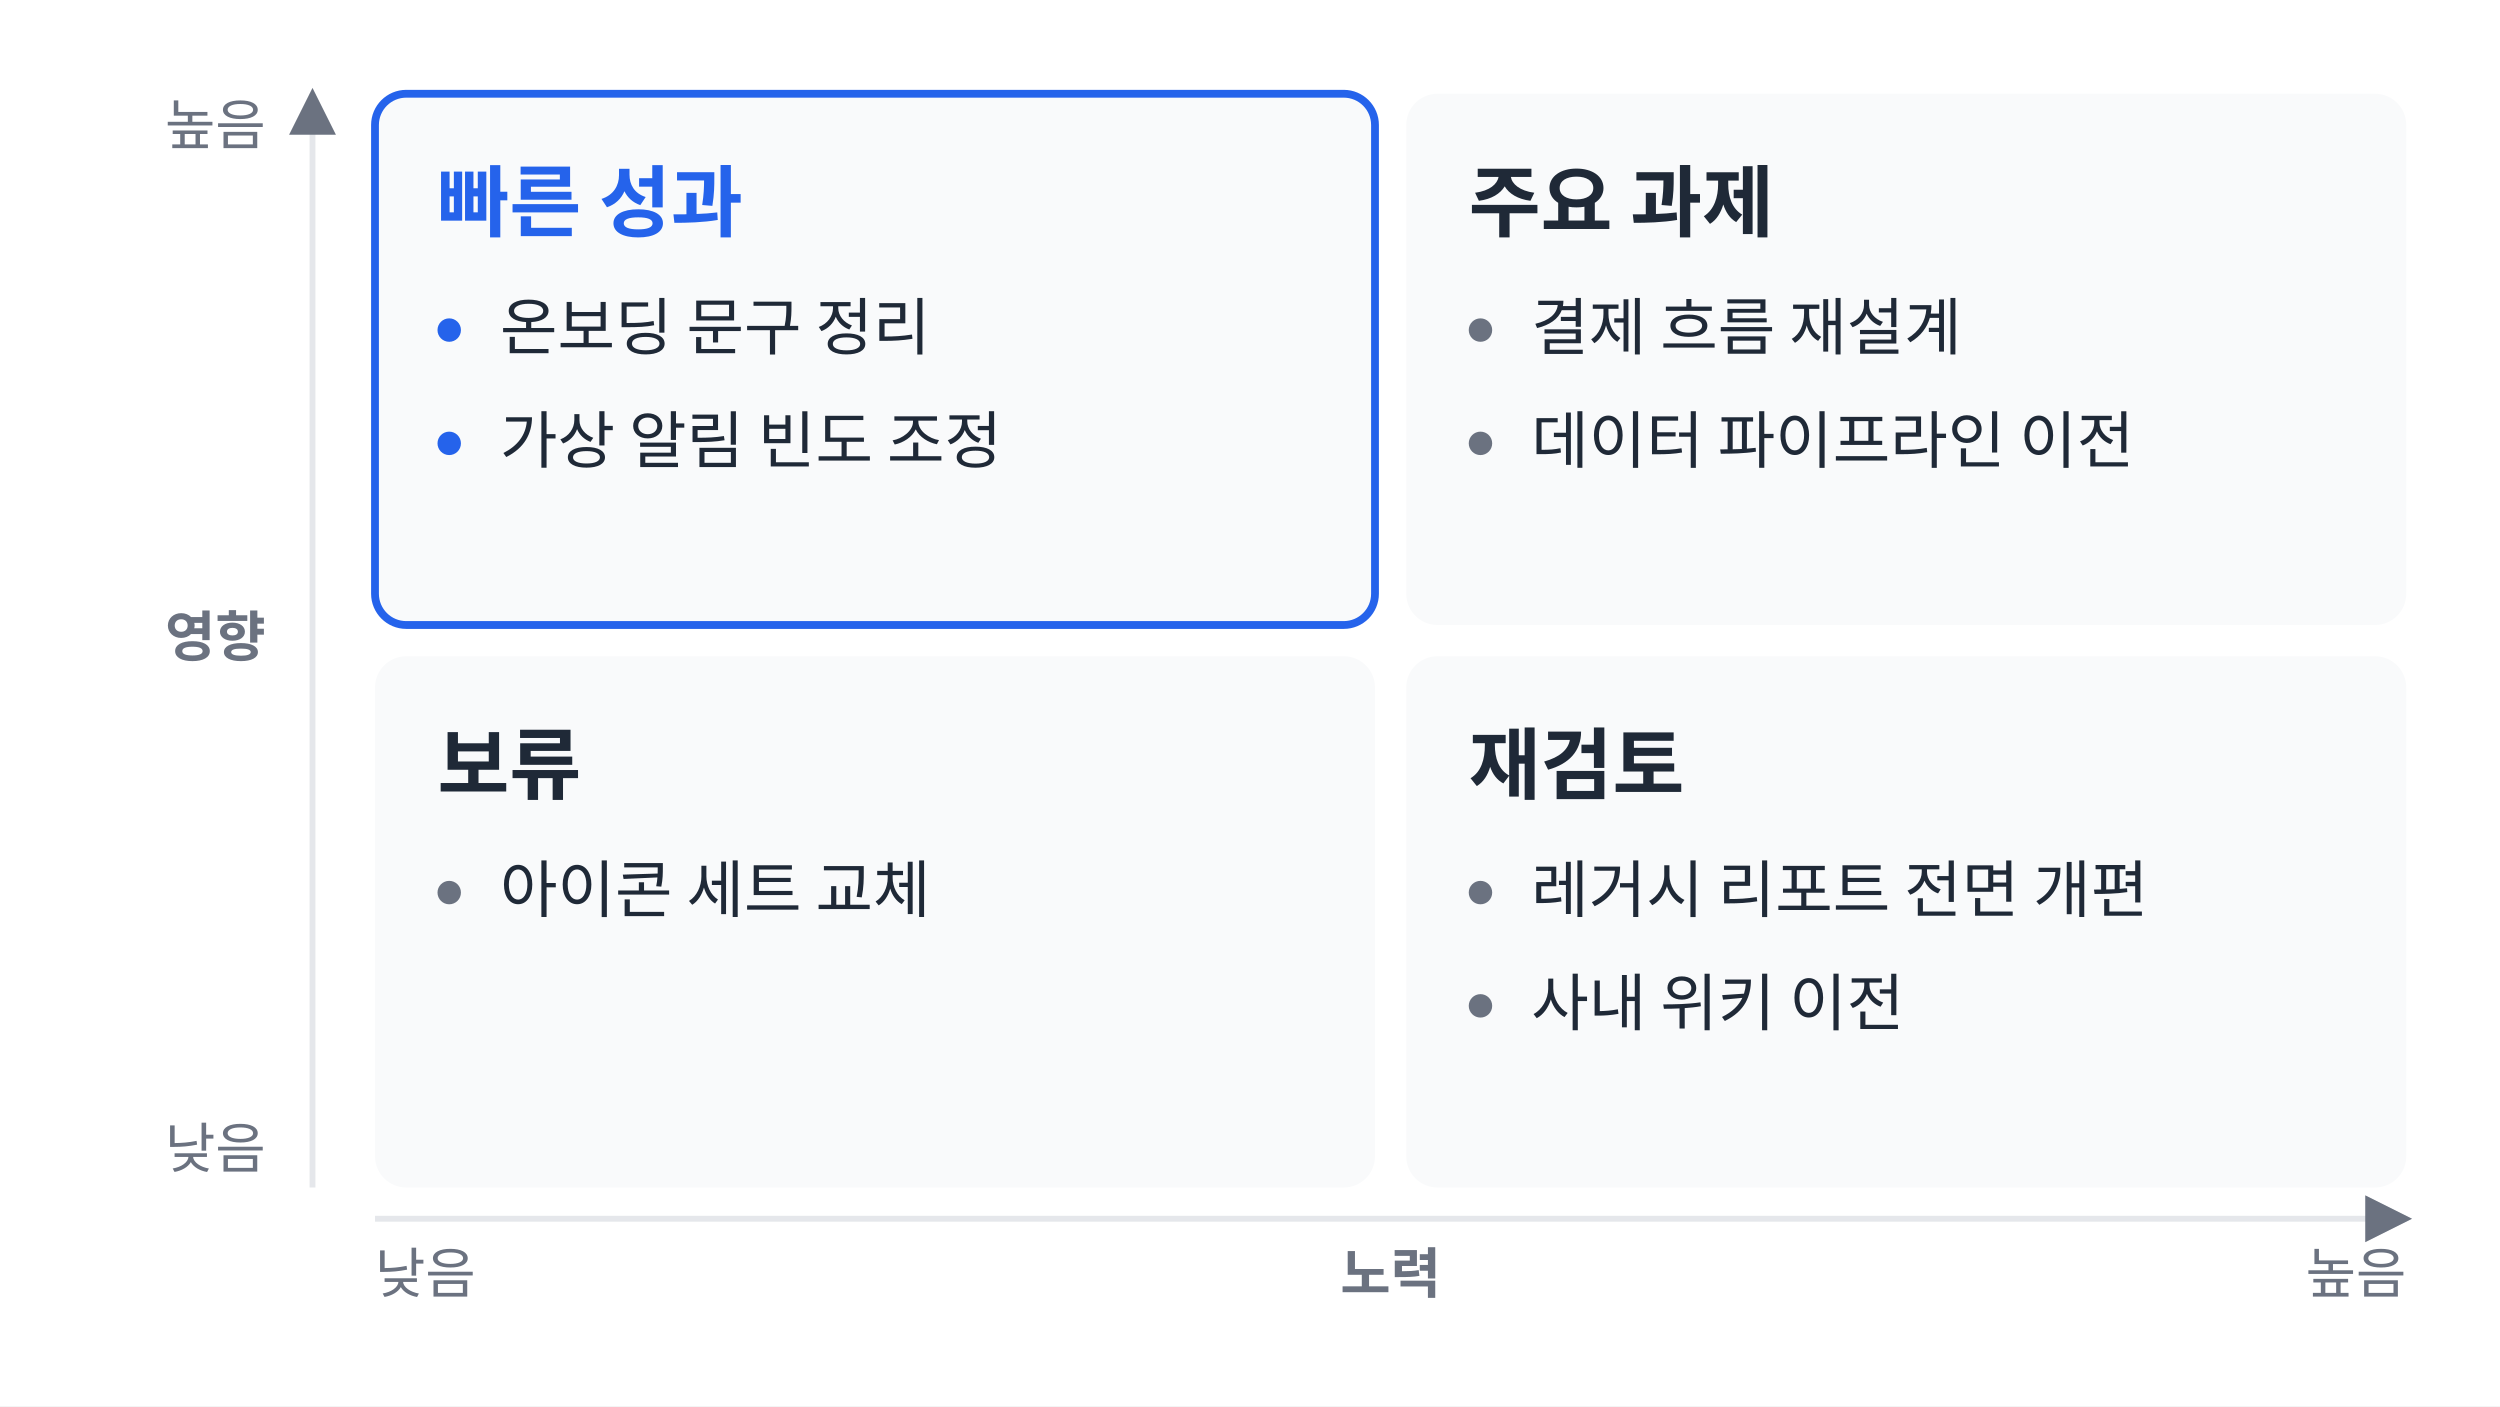
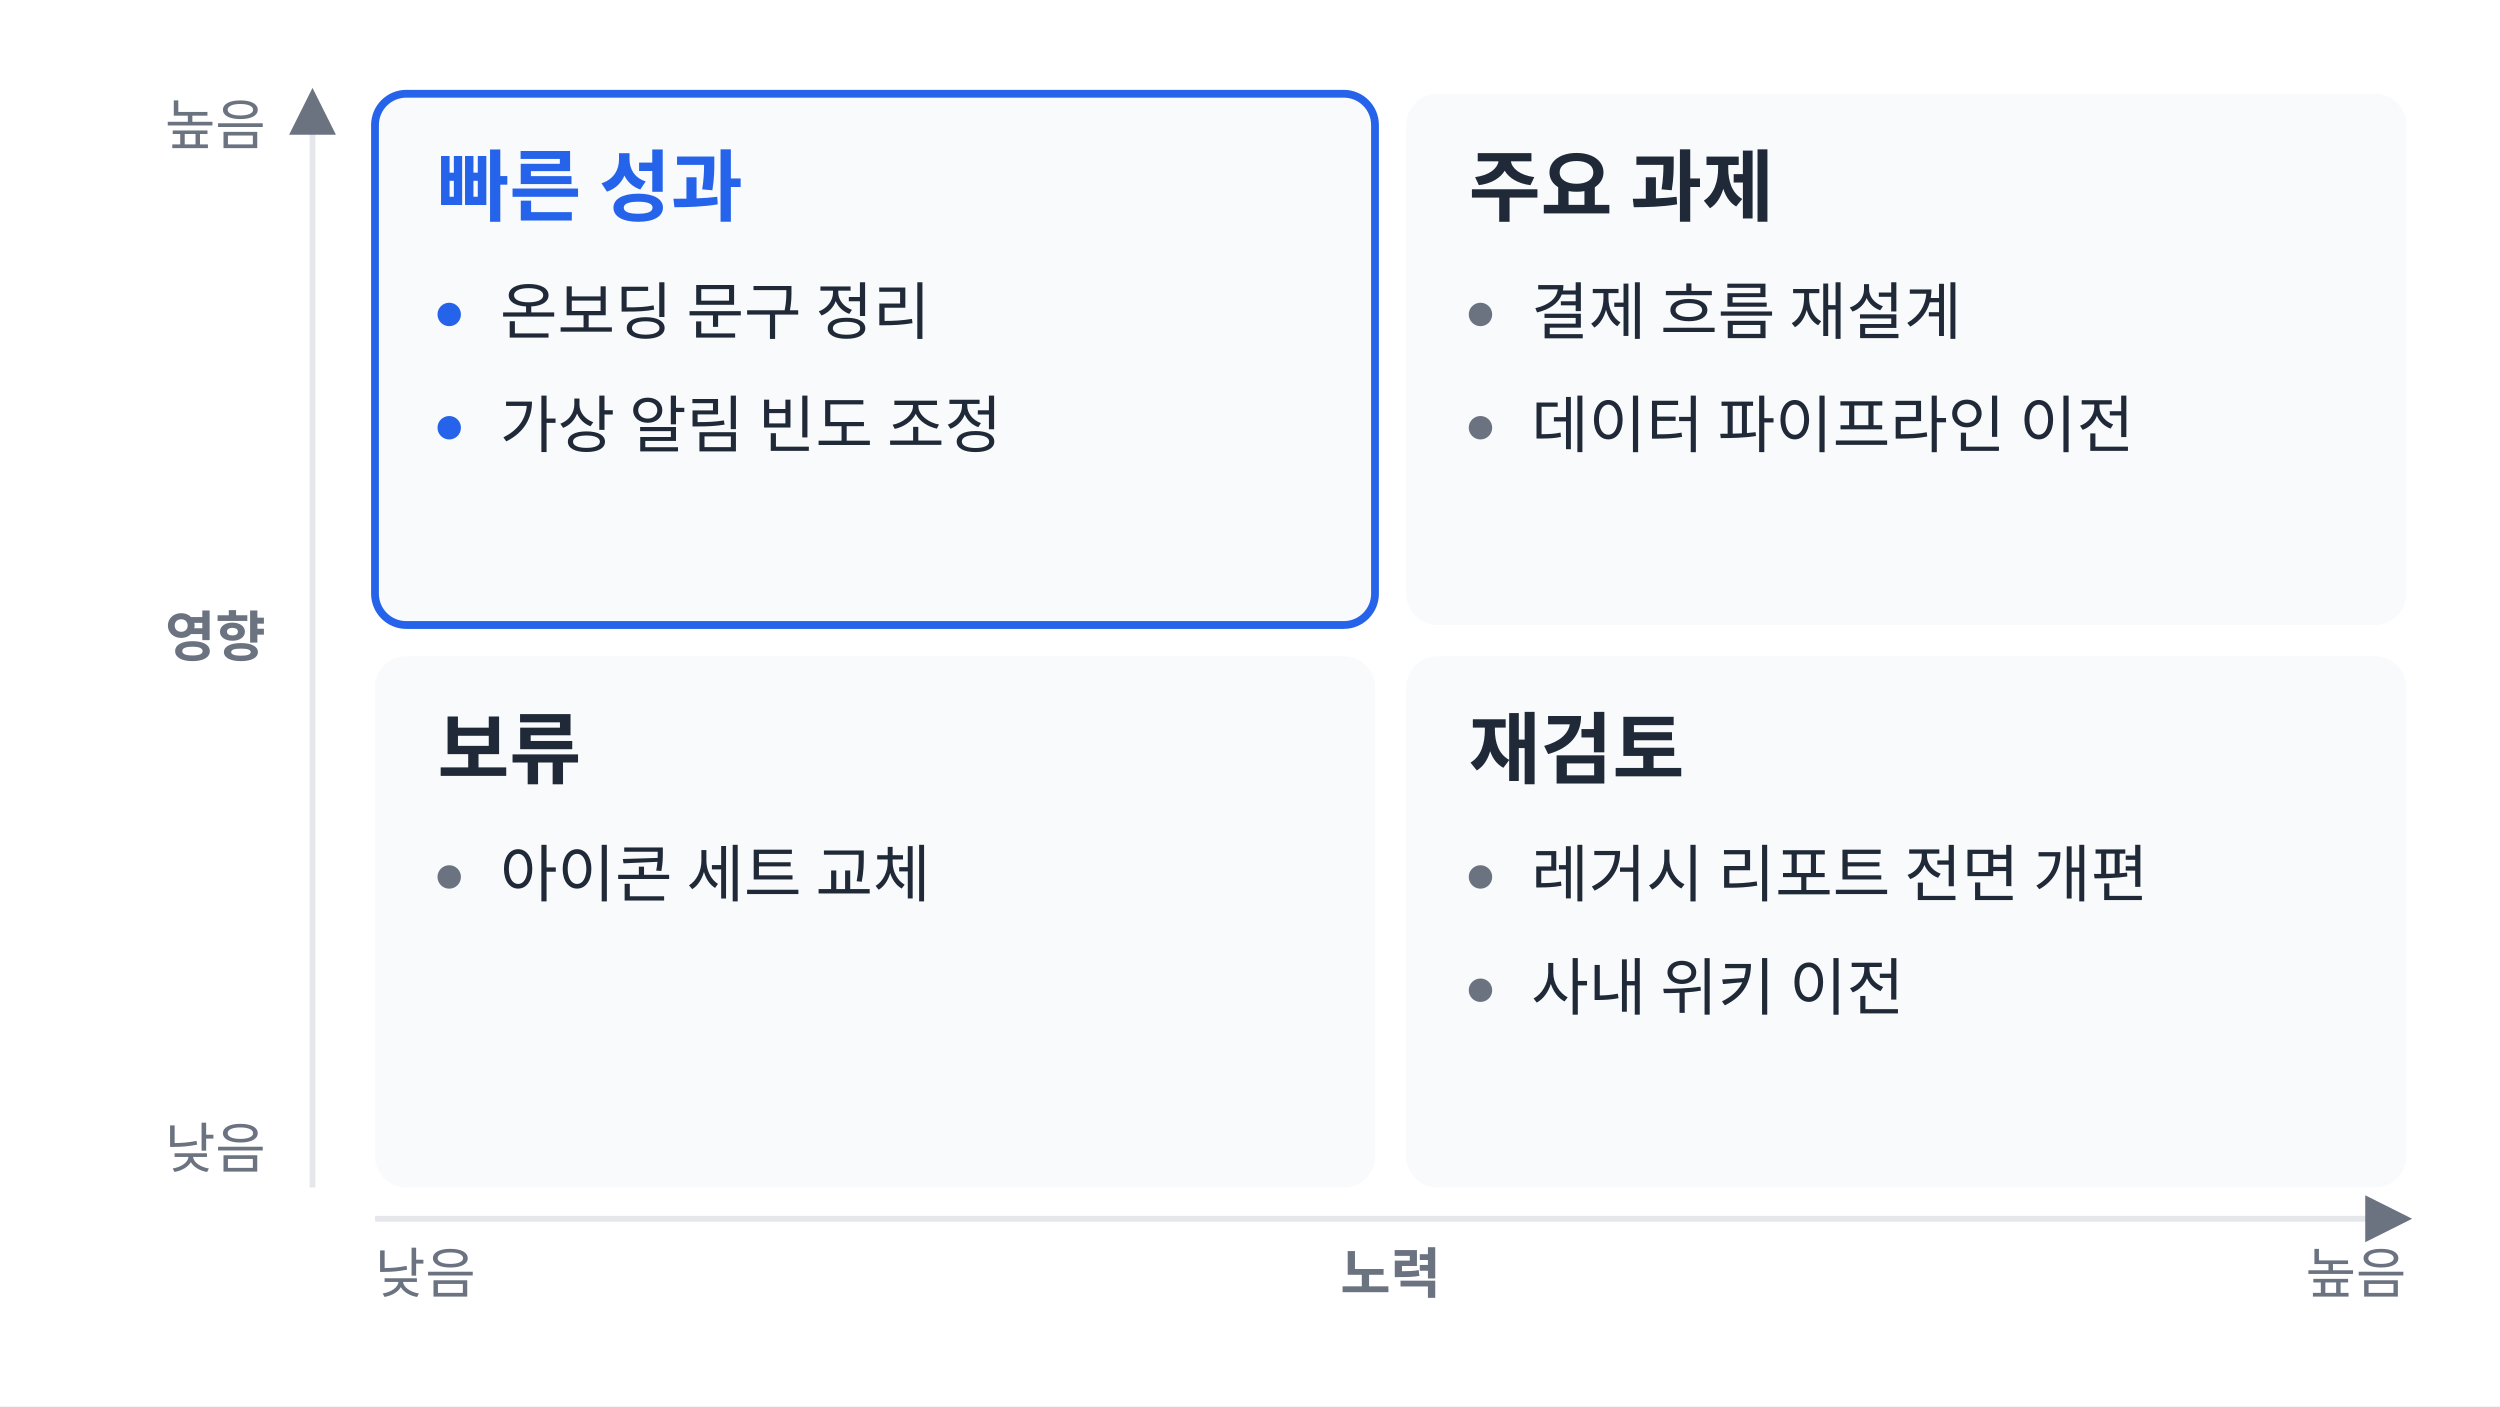
<svg xmlns="http://www.w3.org/2000/svg" viewBox="0 0 640 360" width="640" height="360" font-family="Pretendard, -apple-system, 'Segoe UI', Roboto, sans-serif">
  <defs>
    <marker id="wb-arrow-6B7280" viewBox="0 0 8 8" refX="7" refY="4" markerWidth="8" markerHeight="8" orient="auto">
      <path d="M0 0L8 4L0 8z" fill="#6B7280" />
    </marker>
  </defs>
  <rect width="640" height="360" fill="#FFFFFF" />
  <rect x="96" y="24" width="256" height="136" rx="8" fill="#F9FAFB" stroke="#2563EB" stroke-width="2" />
  <text font-size="20" font-weight="700" fill="#2563EB" text-anchor="start">
-     <tspan x="112" y="59">빠른 성과</tspan>
+     <tspan x="112" y="55">빠른 성과</tspan>
  </text>
-   <circle cx="115" cy="84.5" r="3" fill="#2563EB" />
+   <circle cx="115" cy="80.5" r="3" fill="#2563EB" />
  <text font-size="16" font-weight="400" fill="#1F2937" text-anchor="start">
-     <tspan x="128" y="89.5">온보딩 문구 정리</tspan>
+     <tspan x="128" y="85.5">온보딩 문구 정리</tspan>
  </text>
-   <circle cx="115" cy="113.5" r="3" fill="#2563EB" />
+   <circle cx="115" cy="109.5" r="3" fill="#2563EB" />
  <text font-size="16" font-weight="400" fill="#1F2937" text-anchor="start">
-     <tspan x="128" y="118.5">가상 알림 빈도 조정</tspan>
+     <tspan x="128" y="114.5">가상 알림 빈도 조정</tspan>
  </text>
  <rect x="360" y="24" width="256" height="136" rx="8" fill="#F9FAFB" />
  <text font-size="20" font-weight="700" fill="#1F2937" text-anchor="start">
-     <tspan x="376" y="59">주요 과제</tspan>
+     <tspan x="376" y="55">주요 과제</tspan>
  </text>
-   <circle cx="379" cy="84.5" r="3" fill="#6B7280" />
+   <circle cx="379" cy="80.5" r="3" fill="#6B7280" />
  <text font-size="16" font-weight="400" fill="#1F2937" text-anchor="start">
-     <tspan x="392" y="89.5">결제 흐름 재설계</tspan>
+     <tspan x="392" y="85.5">결제 흐름 재설계</tspan>
  </text>
-   <circle cx="379" cy="113.5" r="3" fill="#6B7280" />
+   <circle cx="379" cy="109.5" r="3" fill="#6B7280" />
  <text font-size="16" font-weight="400" fill="#1F2937" text-anchor="start">
-     <tspan x="392" y="118.5">데이터 파이프라인 이전</tspan>
+     <tspan x="392" y="114.5">데이터 파이프라인 이전</tspan>
  </text>
  <rect x="96" y="168" width="256" height="136" rx="8" fill="#F9FAFB" />
  <text font-size="20" font-weight="700" fill="#1F2937" text-anchor="start">
-     <tspan x="112" y="203">보류</tspan>
+     <tspan x="112" y="199">보류</tspan>
  </text>
-   <circle cx="115" cy="228.5" r="3" fill="#6B7280" />
+   <circle cx="115" cy="224.5" r="3" fill="#6B7280" />
  <text font-size="16" font-weight="400" fill="#1F2937" text-anchor="start">
-     <tspan x="128" y="233.5">아이콘 세트 교체</tspan>
+     <tspan x="128" y="229.5">아이콘 세트 교체</tspan>
  </text>
  <rect x="360" y="168" width="256" height="136" rx="8" fill="#F9FAFB" />
  <text font-size="20" font-weight="700" fill="#1F2937" text-anchor="start">
-     <tspan x="376" y="203">재검토</tspan>
+     <tspan x="376" y="199">재검토</tspan>
  </text>
-   <circle cx="379" cy="228.5" r="3" fill="#6B7280" />
+   <circle cx="379" cy="224.5" r="3" fill="#6B7280" />
  <text font-size="16" font-weight="400" fill="#1F2937" text-anchor="start">
-     <tspan x="392" y="233.5">레거시 리포트 전면 개편</tspan>
+     <tspan x="392" y="229.5">레거시 리포트 전면 개편</tspan>
  </text>
-   <circle cx="379" cy="257.5" r="3" fill="#6B7280" />
+   <circle cx="379" cy="253.5" r="3" fill="#6B7280" />
  <text font-size="16" font-weight="400" fill="#1F2937" text-anchor="start">
-     <tspan x="392" y="262.5">사내 위키 이전</tspan>
+     <tspan x="392" y="258.5">사내 위키 이전</tspan>
  </text>
  <line x1="96" y1="312" x2="616" y2="312" stroke="#E5E7EB" stroke-width="1.5" marker-end="url(#wb-arrow-6B7280)" />
  <text font-size="14" font-weight="400" fill="#6B7280" text-anchor="start">
    <tspan x="96" y="331">낮음</tspan>
  </text>
  <text font-size="14" font-weight="700" fill="#6B7280" text-anchor="middle">
    <tspan x="356" y="331">노력</tspan>
  </text>
  <text font-size="14" font-weight="400" fill="#6B7280" text-anchor="end">
    <tspan x="616" y="331">높음</tspan>
  </text>
  <line x1="80" y1="304" x2="80" y2="24" stroke="#E5E7EB" stroke-width="1.5" marker-end="url(#wb-arrow-6B7280)" />
  <text font-size="14" font-weight="400" fill="#6B7280" text-anchor="end">
    <tspan x="68" y="37">높음</tspan>
  </text>
  <text font-size="14" font-weight="700" fill="#6B7280" text-anchor="end">
    <tspan x="68" y="168">영향</tspan>
  </text>
  <text font-size="14" font-weight="400" fill="#6B7280" text-anchor="end">
    <tspan x="68" y="299">낮음</tspan>
  </text>
</svg>
